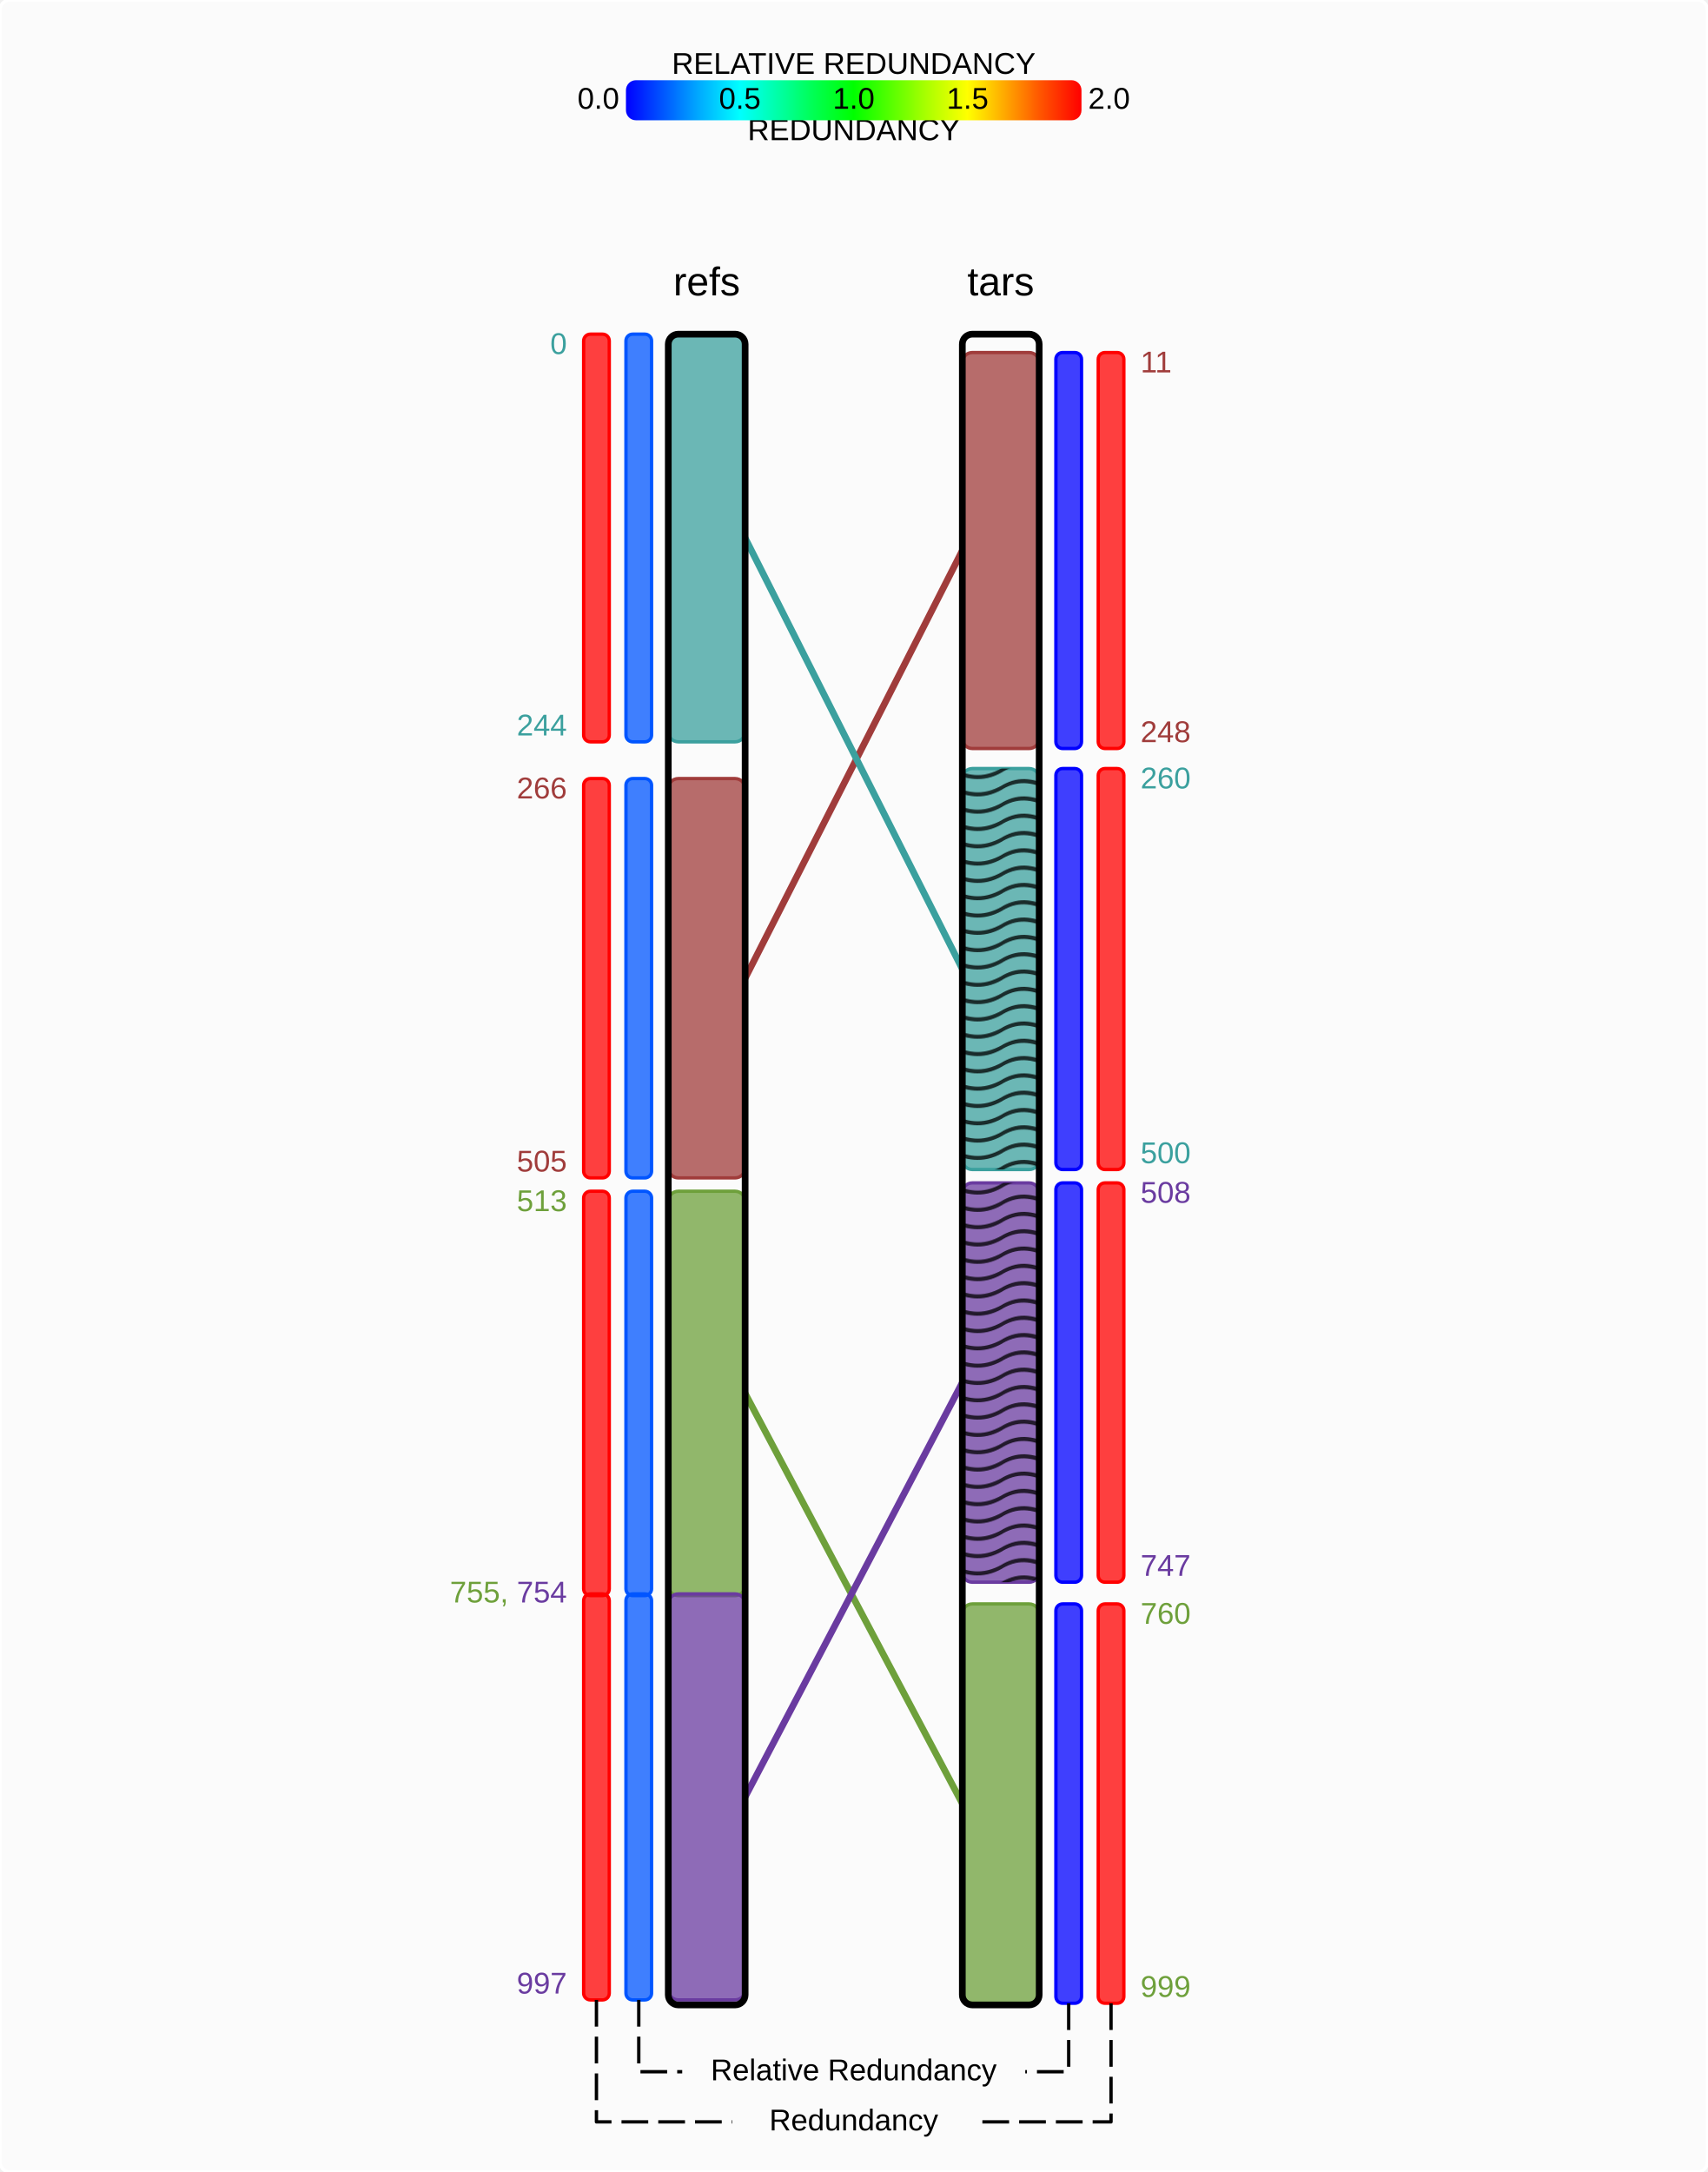
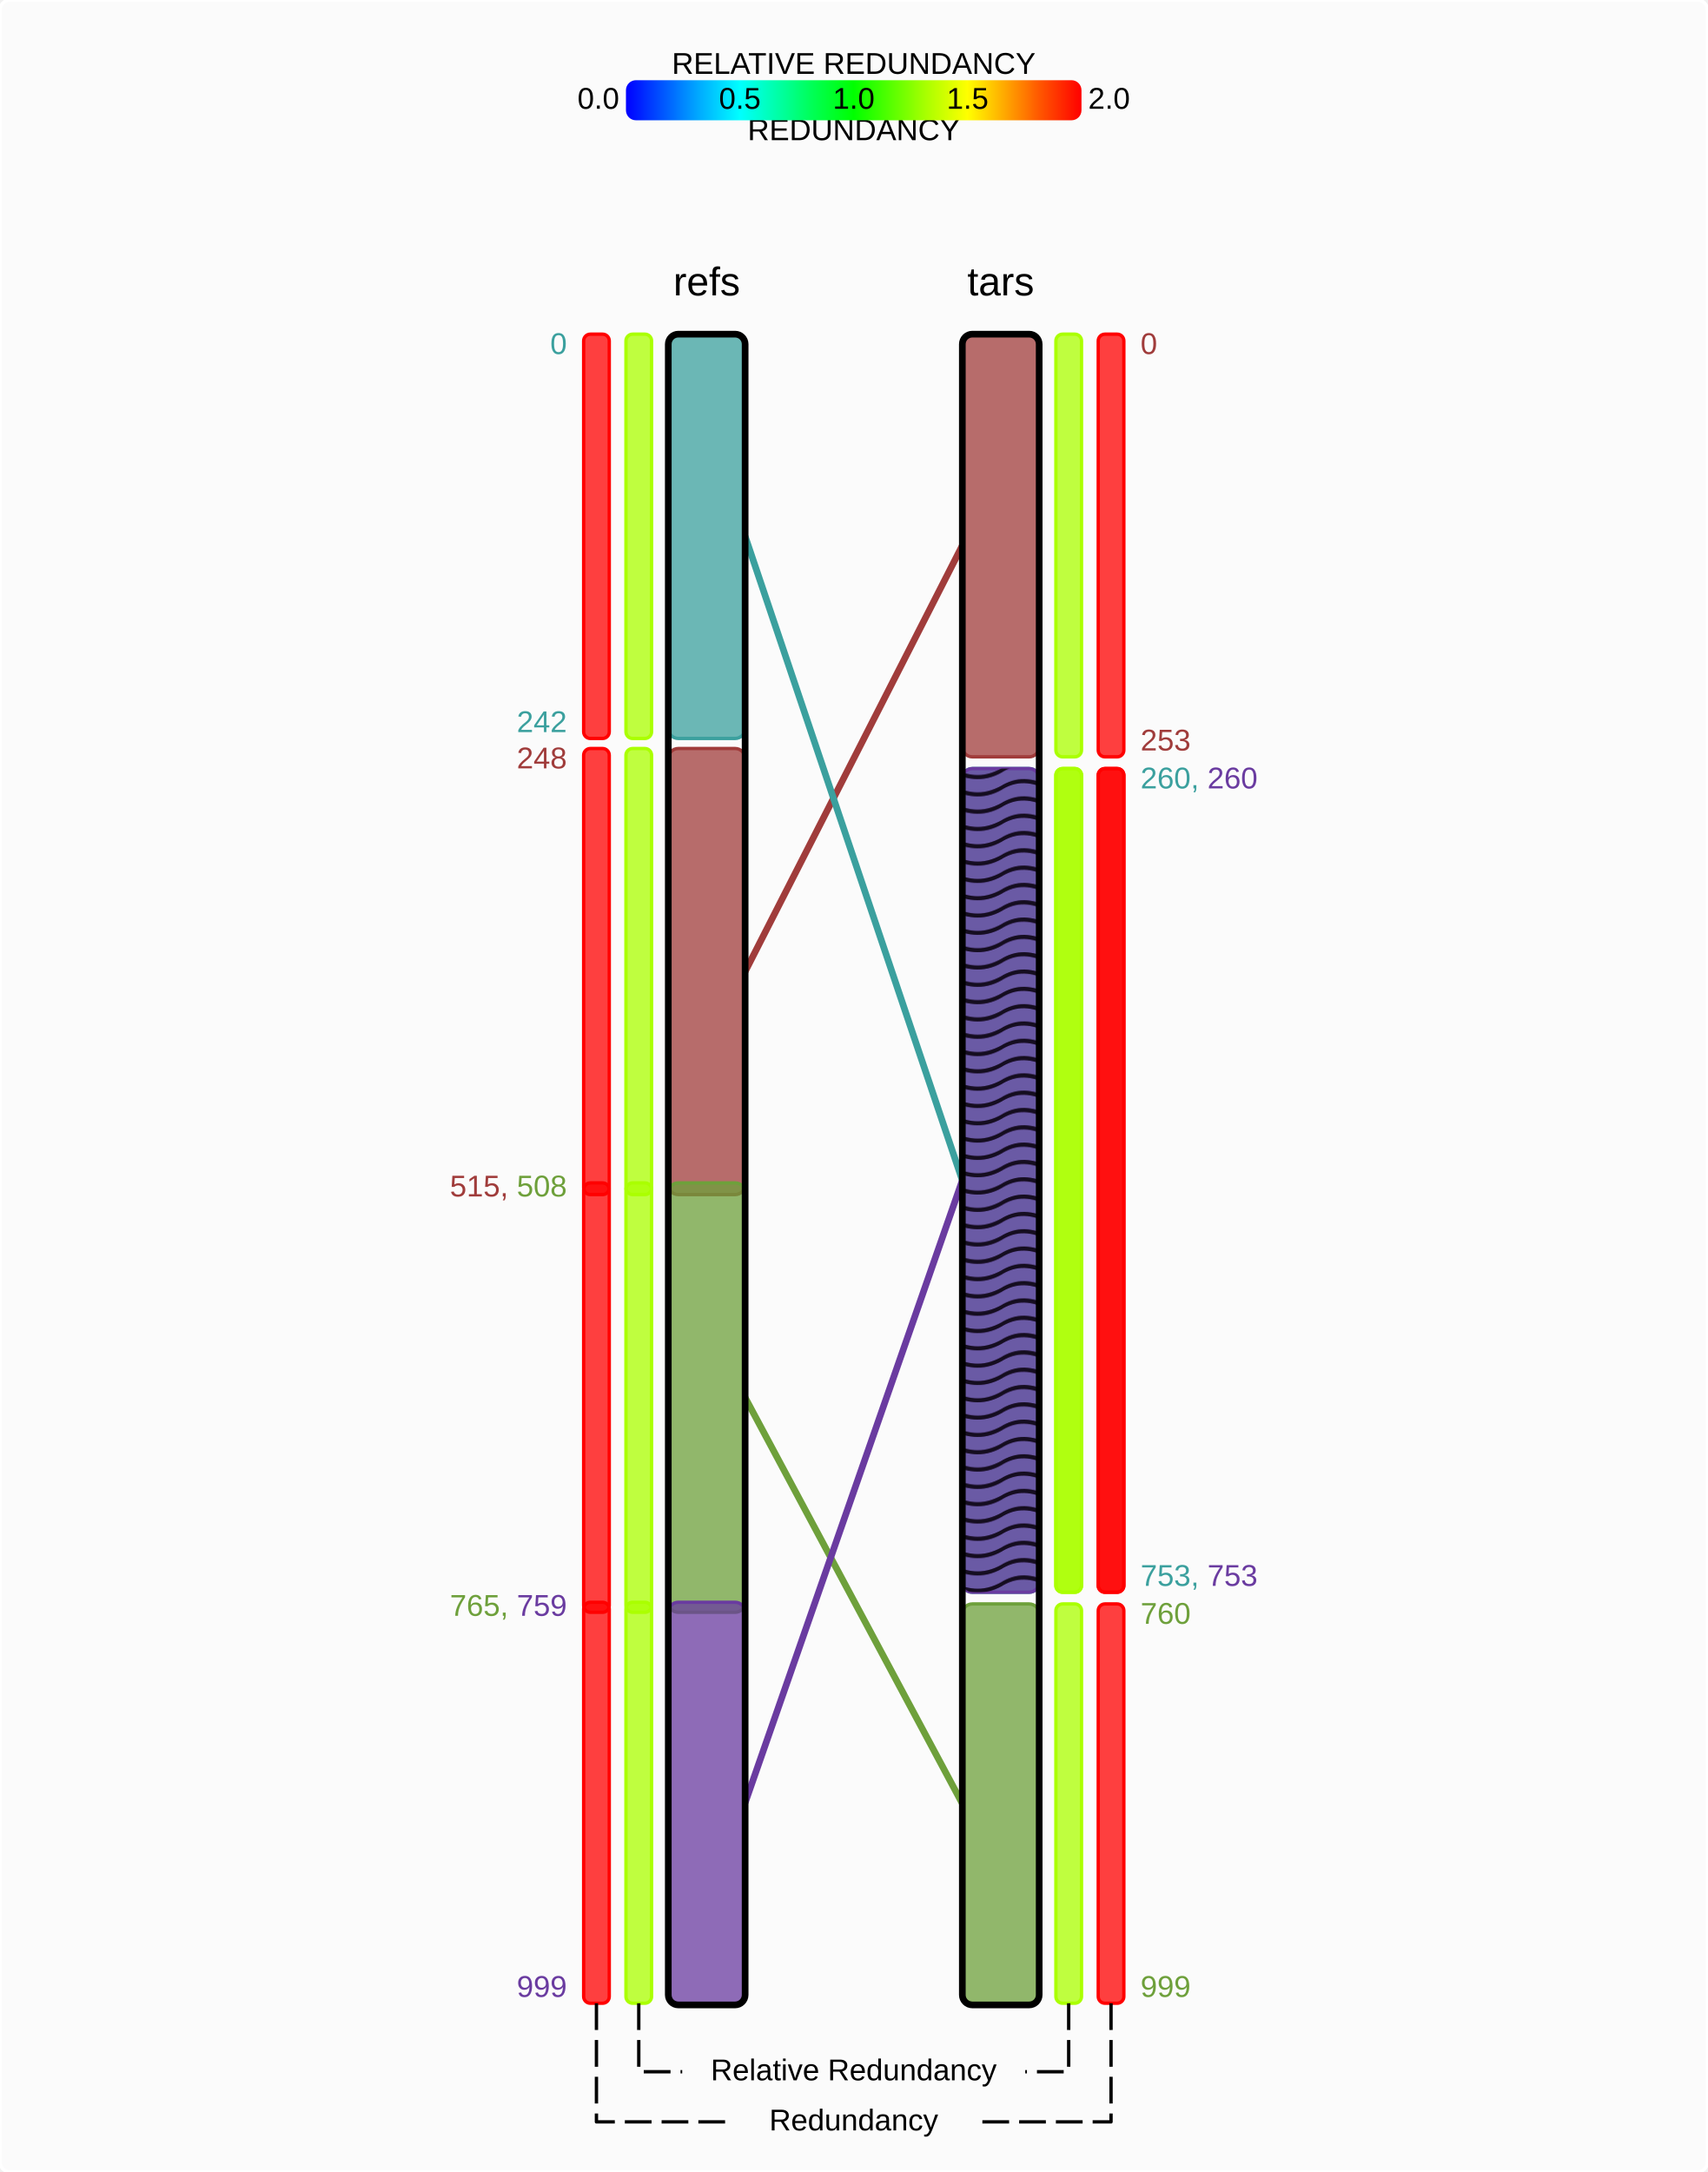
<svg xmlns="http://www.w3.org/2000/svg" width="511" height="650">
  <defs id="ffff">
    <pattern id="Wavy" height="5.181" width="30" patternUnits="userSpaceOnUse">
      <path d="M 7.597,0.061 C 5.079,-0.187 2.656,0.302 -0.01,1.788 L -0.01,3.061 C 2.773,1.431 5.173,1.052 7.472,1.280 C 9.770,1.508 11.969,2.361 14.253,3.218 C 18.820,4.931 23.804,6.676 30.066,3.061 L 30.062,1.788 C 23.622,5.497 19.246,3.770 14.691,2.061 C 12.413,1.207 10.115,0.311 7.597,0.061 z" fill="black" stroke="none" />
    </pattern>
  </defs>
  <defs id="ffff">
    <pattern id="WavyWhite" height="5.181" width="30" patternUnits="userSpaceOnUse">
      <path d="M 7.597,0.061 C 5.079,-0.187 2.656,0.302 -0.01,1.788 L -0.01,3.061 C 2.773,1.431 5.173,1.052 7.472,1.280 C 9.770,1.508 11.969,2.361 14.253,3.218 C 18.820,4.931 23.804,6.676 30.066,3.061 L 30.062,1.788 C 23.622,5.497 19.246,3.770 14.691,2.061 C 12.413,1.207 10.115,0.311 7.597,0.061 z" fill="white" stroke="none" />
    </pattern>
  </defs>
  <rect fill="white" stroke="white" fill-opacity="0.75" width="511.00" height="650.00" x="0.00" y="0.00" ry="3" />
  <text id="211.50000085.000000" x="211.50" y="85.00" dominant-baseline="middle" transform="" font-size="12px" font-weight="normal" font-family="Arial" fill="black" text-align="start" line-height="125%%" text-anchor="middle">refs</text>
  <text id="299.50000085.000000" x="299.50" y="85.00" dominant-baseline="middle" transform="" font-size="12px" font-weight="normal" font-family="Arial" fill="black" text-align="start" line-height="125%%" text-anchor="middle">tars</text>
  <text id="169.666667100.000000" x="169.67" y="100.00" dominant-baseline="text-before-edge" transform="" font-size="9px" font-weight="normal" font-family="Arial" fill="black" text-align="start" line-height="125%%" text-anchor="end">
    <tspan id="2" style="fill:#3BA09E">0</tspan>
  </text>
-   <text id="169.666667222.000000" x="169.67" y="222.00" dominant-baseline="text-after-edge" transform="" font-size="9px" font-weight="normal" font-family="Arial" fill="black" text-align="start" line-height="125%%" text-anchor="end">
-     <tspan id="2" style="fill:#3BA09E">244</tspan>
+   <text id="169.666667221.000000" x="169.67" y="221.00" dominant-baseline="text-after-edge" transform="" font-size="9px" font-weight="normal" font-family="Arial" fill="black" text-align="start" line-height="125%%" text-anchor="end">
+     <tspan id="2" style="fill:#3BA09E">242</tspan>
  </text>
-   <text id="169.666667233.000000" x="169.67" y="233.00" dominant-baseline="text-before-edge" transform="" font-size="9px" font-weight="normal" font-family="Arial" fill="black" text-align="start" line-height="125%%" text-anchor="end">
-     <tspan id="0" style="fill:#A03C3B">266</tspan>
-   </text>
-   <text id="169.666667352.500000" x="169.67" y="352.50" dominant-baseline="text-after-edge" transform="" font-size="9px" font-weight="normal" font-family="Arial" fill="black" text-align="start" line-height="125%%" text-anchor="end">
-     <tspan id="0" style="fill:#A03C3B">505</tspan>
-   </text>
-   <text id="169.666667356.500000" x="169.67" y="356.50" dominant-baseline="text-before-edge" transform="" font-size="9px" font-weight="normal" font-family="Arial" fill="black" text-align="start" line-height="125%%" text-anchor="end">
-     <tspan id="1" style="fill:#6EA03B">513</tspan>
-   </text>
-   <text id="169.666667477.000000" x="169.67" y="477.00" dominant-baseline="middle" transform="" font-size="9px" font-weight="normal" font-family="Arial" fill="black" text-align="start" line-height="125%%" text-anchor="end">
-     <tspan id="1" style="fill:#6EA03B">755, </tspan>
-     <tspan id="3" style="fill:#6A3BA0">754</tspan>
-   </text>
-   <text id="169.666667598.500000" x="169.67" y="598.50" dominant-baseline="text-after-edge" transform="" font-size="9px" font-weight="normal" font-family="Arial" fill="black" text-align="start" line-height="125%%" text-anchor="end">
-     <tspan id="3" style="fill:#6A3BA0">997</tspan>
-   </text>
-   <text id="341.333333105.500000" x="341.33" y="105.50" dominant-baseline="text-before-edge" transform="" font-size="9px" font-weight="normal" font-family="Arial" fill="black" text-align="start" line-height="125%%" text-anchor="start">
-     <tspan id="0" style="fill:#A03C3B">11</tspan>
-   </text>
-   <text id="341.333333224.000000" x="341.33" y="224.00" dominant-baseline="text-after-edge" transform="" font-size="9px" font-weight="normal" font-family="Arial" fill="black" text-align="start" line-height="125%%" text-anchor="start">
+   <text id="169.666667224.000000" x="169.67" y="224.00" dominant-baseline="text-before-edge" transform="" font-size="9px" font-weight="normal" font-family="Arial" fill="black" text-align="start" line-height="125%%" text-anchor="end">
    <tspan id="0" style="fill:#A03C3B">248</tspan>
  </text>
+   <text id="169.666667355.500000" x="169.67" y="355.50" dominant-baseline="middle" transform="" font-size="9px" font-weight="normal" font-family="Arial" fill="black" text-align="start" line-height="125%%" text-anchor="end">
+     <tspan id="0" style="fill:#A03C3B">515, </tspan>
+     <tspan id="1" style="fill:#6EA03B">508</tspan>
+   </text>
+   <text id="169.666667481.000000" x="169.67" y="481.00" dominant-baseline="middle" transform="" font-size="9px" font-weight="normal" font-family="Arial" fill="black" text-align="start" line-height="125%%" text-anchor="end">
+     <tspan id="1" style="fill:#6EA03B">765, </tspan>
+     <tspan id="3" style="fill:#6A3BA0">759</tspan>
+   </text>
+   <text id="169.666667599.500000" x="169.67" y="599.50" dominant-baseline="text-after-edge" transform="" font-size="9px" font-weight="normal" font-family="Arial" fill="black" text-align="start" line-height="125%%" text-anchor="end">
+     <tspan id="3" style="fill:#6A3BA0">999</tspan>
+   </text>
+   <text id="341.333333100.000000" x="341.33" y="100.00" dominant-baseline="text-before-edge" transform="" font-size="9px" font-weight="normal" font-family="Arial" fill="black" text-align="start" line-height="125%%" text-anchor="start">
+     <tspan id="0" style="fill:#A03C3B">0</tspan>
+   </text>
+   <text id="341.333333226.500000" x="341.33" y="226.50" dominant-baseline="text-after-edge" transform="" font-size="9px" font-weight="normal" font-family="Arial" fill="black" text-align="start" line-height="125%%" text-anchor="start">
+     <tspan id="0" style="fill:#A03C3B">253</tspan>
+   </text>
  <text id="341.333333230.000000" x="341.33" y="230.00" dominant-baseline="text-before-edge" transform="" font-size="9px" font-weight="normal" font-family="Arial" fill="black" text-align="start" line-height="125%%" text-anchor="start">
-     <tspan id="2" style="fill:#3BA09E">260</tspan>
+     <tspan id="2" style="fill:#3BA09E">260, </tspan>
+     <tspan id="3" style="fill:#6A3BA0">260</tspan>
  </text>
-   <text id="341.333333350.000000" x="341.33" y="350.00" dominant-baseline="text-after-edge" transform="" font-size="9px" font-weight="normal" font-family="Arial" fill="black" text-align="start" line-height="125%%" text-anchor="start">
-     <tspan id="2" style="fill:#3BA09E">500</tspan>
-   </text>
-   <text id="341.333333354.000000" x="341.33" y="354.00" dominant-baseline="text-before-edge" transform="" font-size="9px" font-weight="normal" font-family="Arial" fill="black" text-align="start" line-height="125%%" text-anchor="start">
-     <tspan id="3" style="fill:#6A3BA0">508</tspan>
-   </text>
-   <text id="341.333333473.500000" x="341.33" y="473.50" dominant-baseline="text-after-edge" transform="" font-size="9px" font-weight="normal" font-family="Arial" fill="black" text-align="start" line-height="125%%" text-anchor="start">
-     <tspan id="3" style="fill:#6A3BA0">747</tspan>
+   <text id="341.333333476.500000" x="341.33" y="476.50" dominant-baseline="text-after-edge" transform="" font-size="9px" font-weight="normal" font-family="Arial" fill="black" text-align="start" line-height="125%%" text-anchor="start">
+     <tspan id="2" style="fill:#3BA09E">753, </tspan>
+     <tspan id="3" style="fill:#6A3BA0">753</tspan>
  </text>
  <text id="341.333333480.000000" x="341.33" y="480.00" dominant-baseline="text-before-edge" transform="" font-size="9px" font-weight="normal" font-family="Arial" fill="black" text-align="start" line-height="125%%" text-anchor="start">
    <tspan id="1" style="fill:#6EA03B">760</tspan>
  </text>
  <text id="341.333333599.500000" x="341.33" y="599.50" dominant-baseline="text-after-edge" transform="" font-size="9px" font-weight="normal" font-family="Arial" fill="black" text-align="start" line-height="125%%" text-anchor="start">
    <tspan id="1" style="fill:#6EA03B">999</tspan>
  </text>
-   <rect fill="#A03C3B" stroke="#A03C3B" fill-opacity="0.75" width="23.00" height="119.50" x="200.00" y="233.00" ry="3" />
-   <rect id="rect3777" fill="#0055ff" stroke="#0055ff" fill-opacity="0.75" width="7.67" height="119.50" x="187.33" y="233.00" ry="2" />
-   <rect fill="#ff0000" stroke="#ff0000" fill-opacity="0.75" width="7.67" height="119.50" x="174.67" y="233.00" ry="2" />
-   <rect fill="#A03C3B" stroke="#A03C3B" fill-opacity="0.75" width="23.00" height="118.50" x="288.00" y="105.50" ry="3" />
-   <rect id="rect3777" fill="#0000ff" stroke="#0000ff" fill-opacity="0.75" width="7.67" height="118.50" x="316.00" y="105.50" ry="2" />
-   <rect fill="#ff0000" stroke="#ff0000" fill-opacity="0.75" width="7.67" height="118.50" x="328.67" y="105.50" ry="2" />
-   <line id="223.000000292.750000288.000000164.750000" x1="223.00" y1="292.75" x2="288.00" y2="164.75" stroke="#A03C3B" stroke-width="2.00" />
-   <rect fill="#6EA03B" stroke="#6EA03B" fill-opacity="0.75" width="23.00" height="121.00" x="200.00" y="356.50" ry="3" />
-   <rect id="rect3777" fill="#0055ff" stroke="#0055ff" fill-opacity="0.75" width="7.67" height="121.00" x="187.33" y="356.50" ry="2" />
-   <rect fill="#ff0000" stroke="#ff0000" fill-opacity="0.75" width="7.67" height="121.00" x="174.67" y="356.50" ry="2" />
+   <rect fill="#A03C3B" stroke="#A03C3B" fill-opacity="0.75" width="23.00" height="133.50" x="200.00" y="224.00" ry="3" />
+   <rect id="rect3777" fill="#aaff00" stroke="#aaff00" fill-opacity="0.75" width="7.67" height="133.50" x="187.33" y="224.00" ry="2" />
+   <rect fill="#ff0000" stroke="#ff0000" fill-opacity="0.75" width="7.67" height="133.50" x="174.67" y="224.00" ry="2" />
+   <rect fill="#A03C3B" stroke="#A03C3B" fill-opacity="0.75" width="23.00" height="126.50" x="288.00" y="100.00" ry="3" />
+   <rect id="rect3777" fill="#aaff00" stroke="#aaff00" fill-opacity="0.75" width="7.67" height="126.50" x="316.00" y="100.00" ry="2" />
+   <rect fill="#ff0000" stroke="#ff0000" fill-opacity="0.75" width="7.67" height="126.50" x="328.67" y="100.00" ry="2" />
+   <line id="223.000000290.750000288.000000163.250000" x1="223.00" y1="290.75" x2="288.00" y2="163.25" stroke="#A03C3B" stroke-width="2.00" />
+   <rect fill="#6EA03B" stroke="#6EA03B" fill-opacity="0.75" width="23.00" height="128.50" x="200.00" y="354.00" ry="3" />
+   <rect id="rect3777" fill="#aaff00" stroke="#aaff00" fill-opacity="0.75" width="7.67" height="128.50" x="187.33" y="354.00" ry="2" />
+   <rect fill="#ff0000" stroke="#ff0000" fill-opacity="0.75" width="7.67" height="128.50" x="174.67" y="354.00" ry="2" />
  <rect fill="#6EA03B" stroke="#6EA03B" fill-opacity="0.75" width="23.00" height="119.50" x="288.00" y="480.00" ry="3" />
-   <rect id="rect3777" fill="#0000ff" stroke="#0000ff" fill-opacity="0.75" width="7.67" height="119.50" x="316.00" y="480.00" ry="2" />
+   <rect id="rect3777" fill="#aaff00" stroke="#aaff00" fill-opacity="0.75" width="7.67" height="119.50" x="316.00" y="480.00" ry="2" />
  <rect fill="#ff0000" stroke="#ff0000" fill-opacity="0.75" width="7.67" height="119.50" x="328.67" y="480.00" ry="2" />
-   <line id="223.000000417.000000288.000000539.750000" x1="223.00" y1="417.00" x2="288.00" y2="539.75" stroke="#6EA03B" stroke-width="2.00" />
-   <rect fill="#3BA09E" stroke="#3BA09E" fill-opacity="0.75" width="23.00" height="122.00" x="200.00" y="100.00" ry="3" />
-   <rect id="rect3777" fill="#0055ff" stroke="#0055ff" fill-opacity="0.75" width="7.67" height="122.00" x="187.33" y="100.00" ry="2" />
-   <rect fill="#ff0000" stroke="#ff0000" fill-opacity="0.75" width="7.67" height="122.00" x="174.67" y="100.00" ry="2" />
-   <rect fill="#3BA09E" stroke="#3BA09E" fill-opacity="0.75" width="23.00" height="120.00" x="288.00" y="230.00" ry="3" />
-   <rect fill-opacity="0.75" stroke-width="2" fill="url(#Wavy)" width="23.00" height="120.00" x="288.00" y="230.00" ry="3" />
-   <rect id="rect3777" fill="#0000ff" stroke="#0000ff" fill-opacity="0.75" width="7.67" height="120.00" x="316.00" y="230.00" ry="2" />
-   <rect fill="#ff0000" stroke="#ff0000" fill-opacity="0.75" width="7.67" height="120.00" x="328.67" y="230.00" ry="2" />
-   <line id="223.000000161.000000288.000000290.000000" x1="223.00" y1="161.00" x2="288.00" y2="290.00" stroke="#3BA09E" stroke-width="2.00" />
-   <rect fill="#6A3BA0" stroke="#6A3BA0" fill-opacity="0.75" width="23.00" height="121.50" x="200.00" y="477.00" ry="3" />
-   <rect id="rect3777" fill="#0055ff" stroke="#0055ff" fill-opacity="0.75" width="7.67" height="121.50" x="187.33" y="477.00" ry="2" />
-   <rect fill="#ff0000" stroke="#ff0000" fill-opacity="0.75" width="7.67" height="121.50" x="174.67" y="477.00" ry="2" />
-   <rect fill="#6A3BA0" stroke="#6A3BA0" fill-opacity="0.75" width="23.00" height="119.50" x="288.00" y="354.00" ry="3" />
-   <rect fill-opacity="0.75" stroke-width="2" fill="url(#Wavy)" width="23.00" height="119.50" x="288.00" y="354.00" ry="3" />
-   <rect id="rect3777" fill="#0000ff" stroke="#0000ff" fill-opacity="0.75" width="7.67" height="119.50" x="316.00" y="354.00" ry="2" />
-   <rect fill="#ff0000" stroke="#ff0000" fill-opacity="0.75" width="7.67" height="119.50" x="328.67" y="354.00" ry="2" />
-   <line id="223.000000537.750000288.000000413.750000" x1="223.00" y1="537.75" x2="288.00" y2="413.75" stroke="#6A3BA0" stroke-width="2.00" />
+   <line id="223.000000418.250000288.000000539.750000" x1="223.00" y1="418.25" x2="288.00" y2="539.75" stroke="#6EA03B" stroke-width="2.00" />
+   <rect fill="#3BA09E" stroke="#3BA09E" fill-opacity="0.75" width="23.00" height="121.00" x="200.00" y="100.00" ry="3" />
+   <rect id="rect3777" fill="#aaff00" stroke="#aaff00" fill-opacity="0.75" width="7.67" height="121.00" x="187.33" y="100.00" ry="2" />
+   <rect fill="#ff0000" stroke="#ff0000" fill-opacity="0.75" width="7.67" height="121.00" x="174.67" y="100.00" ry="2" />
+   <rect fill="#3BA09E" stroke="#3BA09E" fill-opacity="0.75" width="23.00" height="246.50" x="288.00" y="230.00" ry="3" />
+   <rect fill-opacity="0.75" stroke-width="2" fill="url(#Wavy)" width="23.00" height="246.50" x="288.00" y="230.00" ry="3" />
+   <rect id="rect3777" fill="#aaff00" stroke="#aaff00" fill-opacity="0.75" width="7.67" height="246.50" x="316.00" y="230.00" ry="2" />
+   <rect fill="#ff0000" stroke="#ff0000" fill-opacity="0.75" width="7.67" height="246.50" x="328.67" y="230.00" ry="2" />
+   <line id="223.000000160.500000288.000000353.250000" x1="223.00" y1="160.50" x2="288.00" y2="353.25" stroke="#3BA09E" stroke-width="2.00" />
+   <rect fill="#6A3BA0" stroke="#6A3BA0" fill-opacity="0.75" width="23.00" height="120.00" x="200.00" y="479.50" ry="3" />
+   <rect id="rect3777" fill="#aaff00" stroke="#aaff00" fill-opacity="0.75" width="7.67" height="120.00" x="187.33" y="479.50" ry="2" />
+   <rect fill="#ff0000" stroke="#ff0000" fill-opacity="0.75" width="7.67" height="120.00" x="174.67" y="479.50" ry="2" />
+   <rect fill="#6A3BA0" stroke="#6A3BA0" fill-opacity="0.75" width="23.00" height="246.50" x="288.00" y="230.00" ry="3" />
+   <rect fill-opacity="0.75" stroke-width="2" fill="url(#Wavy)" width="23.00" height="246.50" x="288.00" y="230.00" ry="3" />
+   <rect id="rect3777" fill="#aaff00" stroke="#aaff00" fill-opacity="0.75" width="7.67" height="246.50" x="316.00" y="230.00" ry="2" />
+   <rect fill="#ff0000" stroke="#ff0000" fill-opacity="0.75" width="7.67" height="246.50" x="328.67" y="230.00" ry="2" />
+   <line id="223.000000539.500000288.000000353.250000" x1="223.00" y1="539.50" x2="288.00" y2="353.25" stroke="#6A3BA0" stroke-width="2.00" />
  <rect fill="none" stroke="#000000" stroke-width="2" stroke-linecap="butt" stroke-linejoin="miter" stroke-miterlimit="4" width="23.00" height="500.00" x="200.00" y="100.00" ry="3" />
  <rect fill="none" stroke="#000000" stroke-width="2" stroke-linecap="butt" stroke-linejoin="miter" stroke-miterlimit="4" width="23.00" height="500.00" x="288.00" y="100.00" ry="3" />
  <text id="255.50000024.000000" x="255.50" y="24.00" dominant-baseline="text-after-edge" transform="" font-size="9px" font-weight="normal" font-family="Arial" fill="black" text-align="start" line-height="125%%" text-anchor="middle">RELATIVE REDUNDANCY</text>
  <text id="255.50000036.000000" x="255.50" y="36.00" dominant-baseline="text-before-edge" transform="" font-size="9px" font-weight="normal" font-family="Arial" fill="black" text-align="start" line-height="125%%" text-anchor="middle">REDUNDANCY</text>
  <defs>
    <linearGradient id="grad187.33333324.000000" x1="0%" y1="0%" x2="100%" y2="0%">
      <stop offset="0%" stop-color="#0000ff" stop-opacity="1" />
      <stop offset="8%" stop-color="#0055ff" stop-opacity="1" />
      <stop offset="16%" stop-color="#00aaff" stop-opacity="1" />
      <stop offset="25%" stop-color="#00ffff" stop-opacity="1" />
      <stop offset="33%" stop-color="#00ffaa" stop-opacity="1" />
      <stop offset="41%" stop-color="#00ff55" stop-opacity="1" />
      <stop offset="50%" stop-color="#00ff00" stop-opacity="1" />
      <stop offset="58%" stop-color="#55ff00" stop-opacity="1" />
      <stop offset="66%" stop-color="#aaff00" stop-opacity="1" />
      <stop offset="75%" stop-color="#ffff00" stop-opacity="1" />
      <stop offset="83%" stop-color="#ffaa00" stop-opacity="1" />
      <stop offset="91%" stop-color="#ff5500" stop-opacity="1" />
      <stop offset="100%" stop-color="#ff0000" stop-opacity="1" />
    </linearGradient>
  </defs>
  <rect fill="url(#grad187.33333324.000000)" width="136.33" height="12.00" x="187.33" y="24.00" ry="3" />
  <text id="185.33333330.000000" x="185.33" y="30.00" dominant-baseline="middle" transform="" font-size="9px" font-weight="normal" font-family="Arial" fill="black" text-align="start" line-height="125%%" text-anchor="end">0.0</text>
  <text id="221.41666730.000000" x="221.42" y="30.00" dominant-baseline="middle" transform="" font-size="9px" font-weight="normal" font-family="Arial" fill="black" text-align="start" line-height="125%%" text-anchor="middle">0.5</text>
  <text id="255.50000030.000000" x="255.50" y="30.00" dominant-baseline="middle" transform="" font-size="9px" font-weight="normal" font-family="Arial" fill="black" text-align="start" line-height="125%%" text-anchor="middle">1.0</text>
  <text id="289.58333330.000000" x="289.58" y="30.00" dominant-baseline="middle" transform="" font-size="9px" font-weight="normal" font-family="Arial" fill="black" text-align="start" line-height="125%%" text-anchor="middle">1.5</text>
  <text id="325.66666730.000000" x="325.67" y="30.00" dominant-baseline="middle" transform="" font-size="9px" font-weight="normal" font-family="Arial" fill="black" text-align="start" line-height="125%%" text-anchor="start">2.0</text>
-   <path d="M 191.167,598.5 v 21.5 h 13" fill="none" stroke="black" stroke-linejoin="round" stroke-dasharray="8 3" stroke-width="1.00" />
+   <path d="M 191.167,599.5 v 20.5 h 13" fill="none" stroke="black" stroke-linejoin="round" stroke-dasharray="8 3" stroke-width="1.00" />
  <path d="M 319.833,599.5 v 20.5 h -13" fill="none" stroke="black" stroke-linejoin="round" stroke-dasharray="8 3" stroke-width="1.00" />
  <text id="255.500000620.000000" x="255.50" y="620.00" dominant-baseline="middle" transform="" font-size="9px" font-weight="normal" font-family="Arial" fill="black" text-align="start" line-height="125%%" text-anchor="middle">Relative Redundancy</text>
-   <path d="M 178.5,598.5 v 36.5 h 40.667" fill="none" stroke="black" stroke-linejoin="round" stroke-dasharray="8 3" stroke-width="1.00" />
+   <path d="M 178.5,599.5 v 35.5 h 40.667" fill="none" stroke="black" stroke-linejoin="round" stroke-dasharray="8 3" stroke-width="1.00" />
  <path d="M 332.5,599.5 v 35.5 h -40.667" fill="none" stroke="black" stroke-linejoin="round" stroke-dasharray="8 3" stroke-width="1.00" />
  <text id="255.500000635.000000" x="255.50" y="635.00" dominant-baseline="middle" transform="" font-size="9px" font-weight="normal" font-family="Arial" fill="black" text-align="start" line-height="125%%" text-anchor="middle">Redundancy</text>
</svg>
